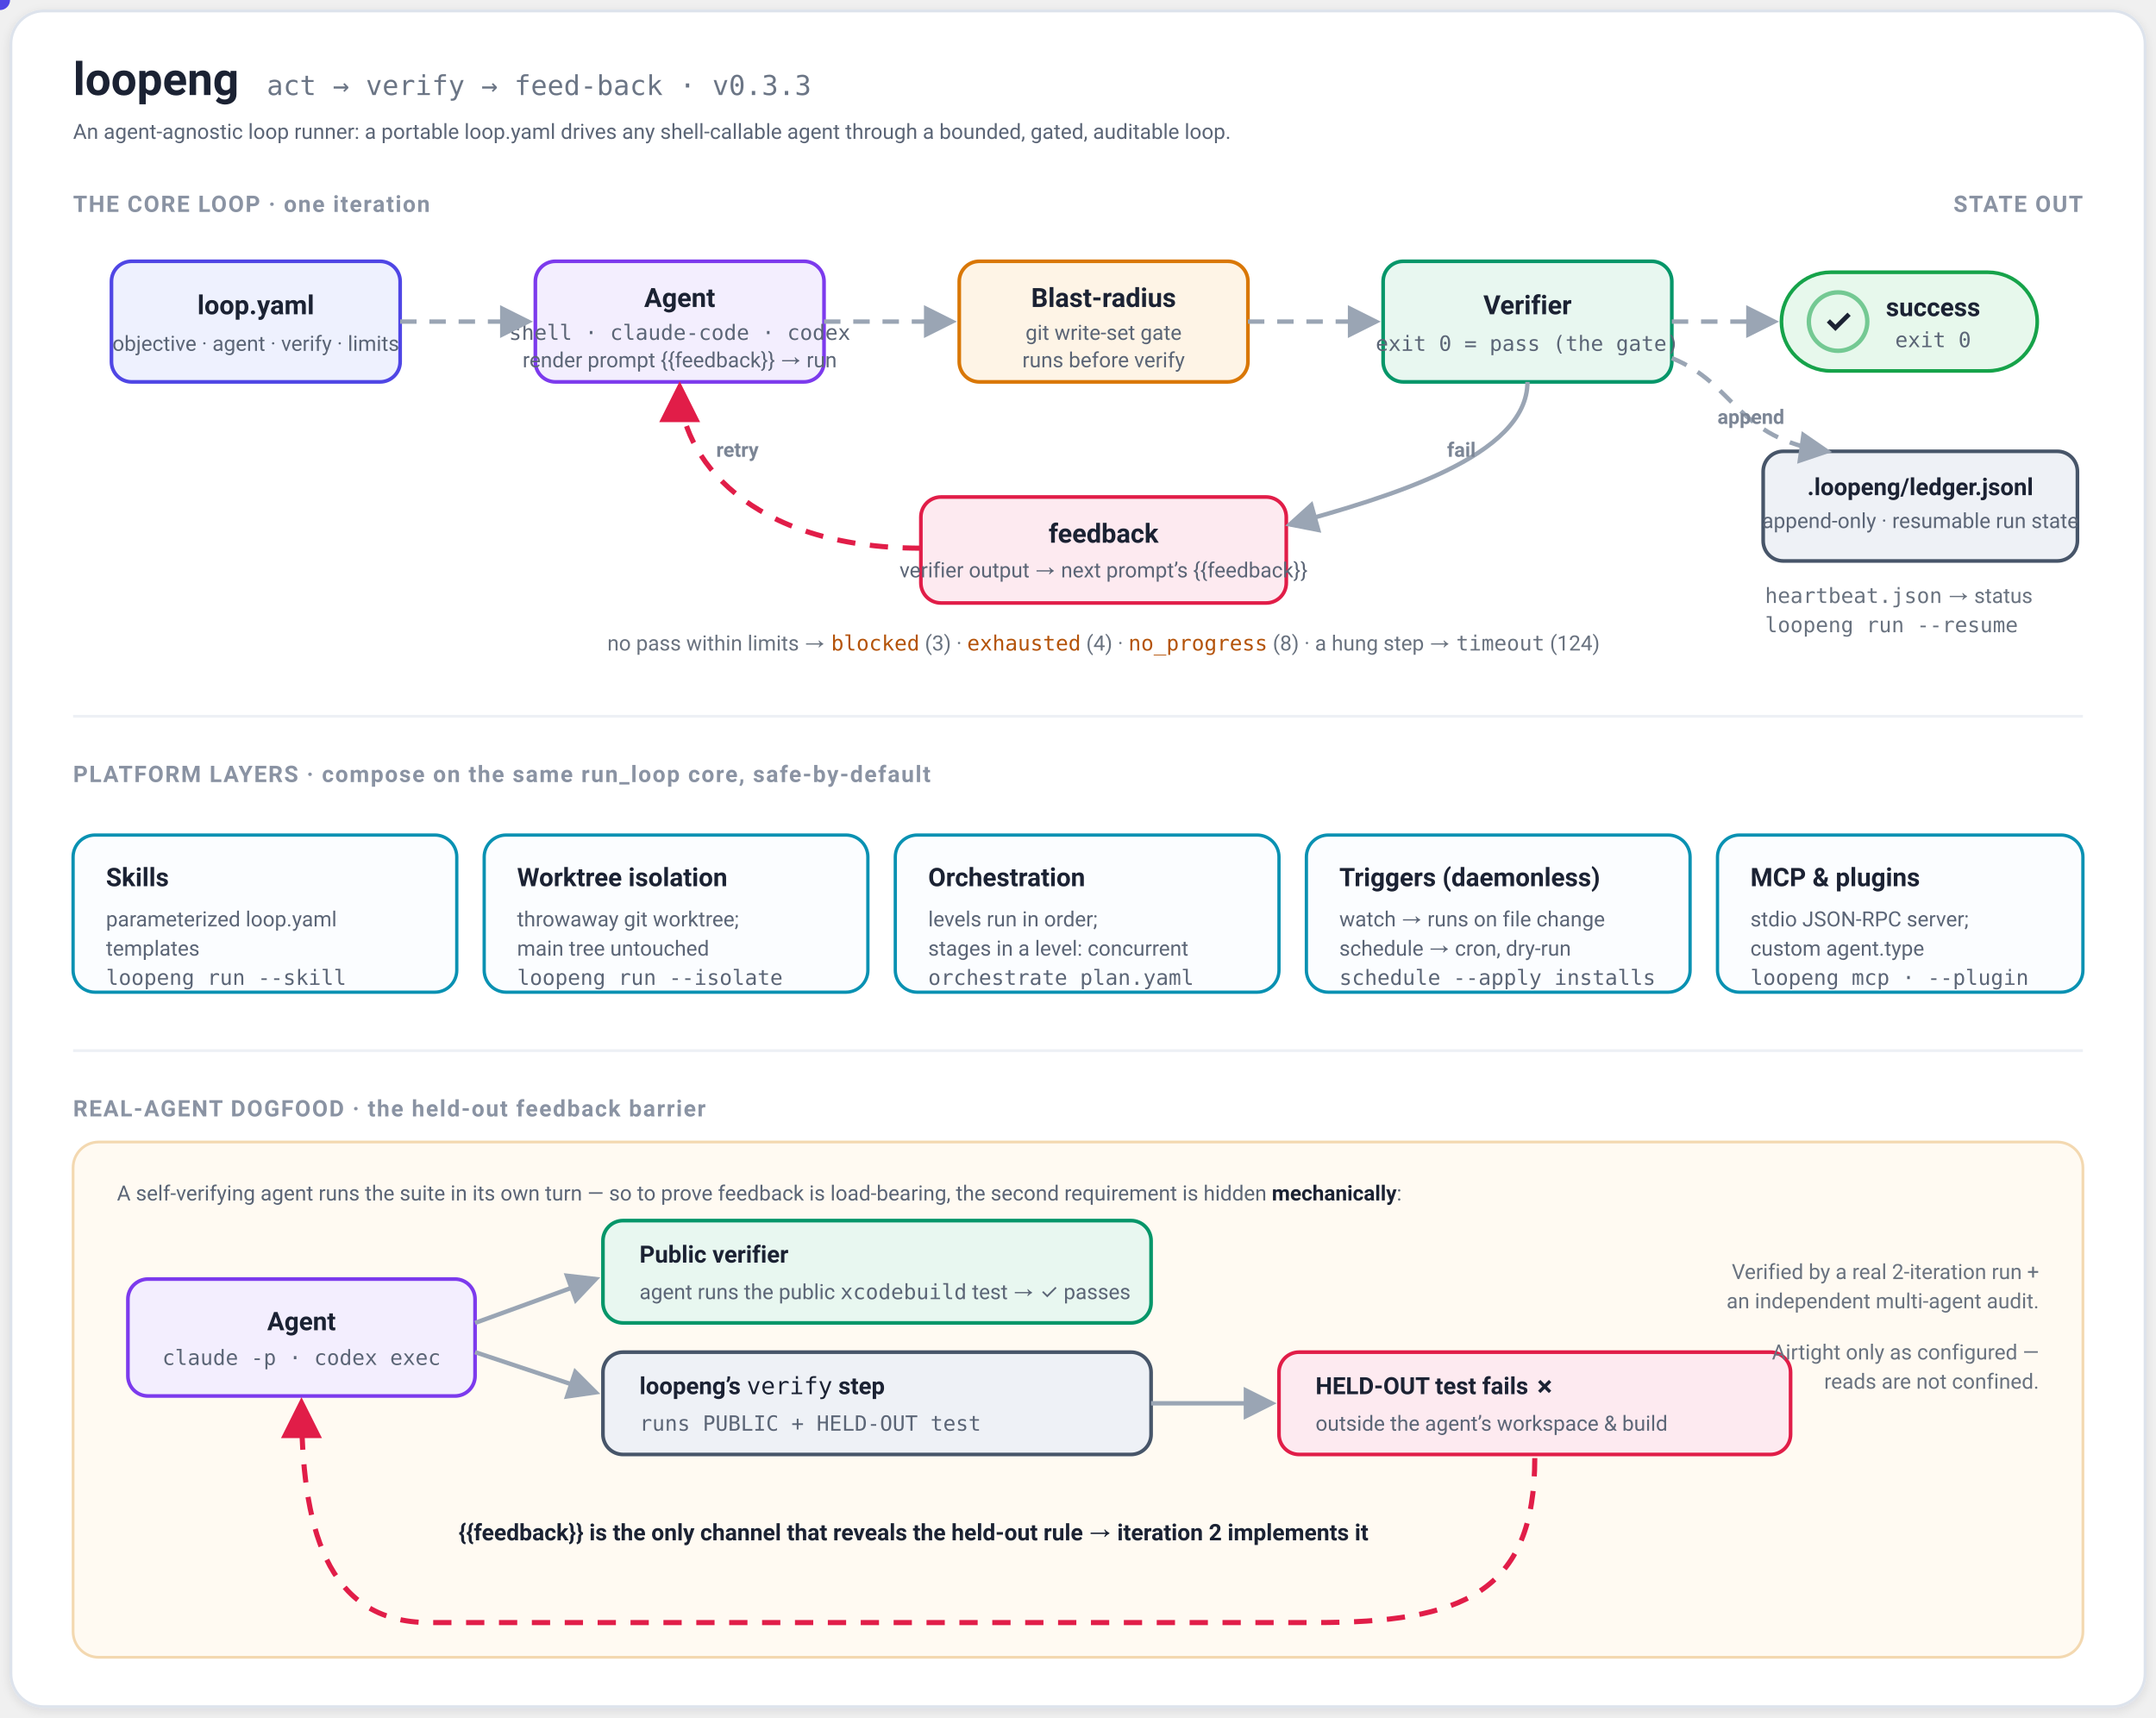
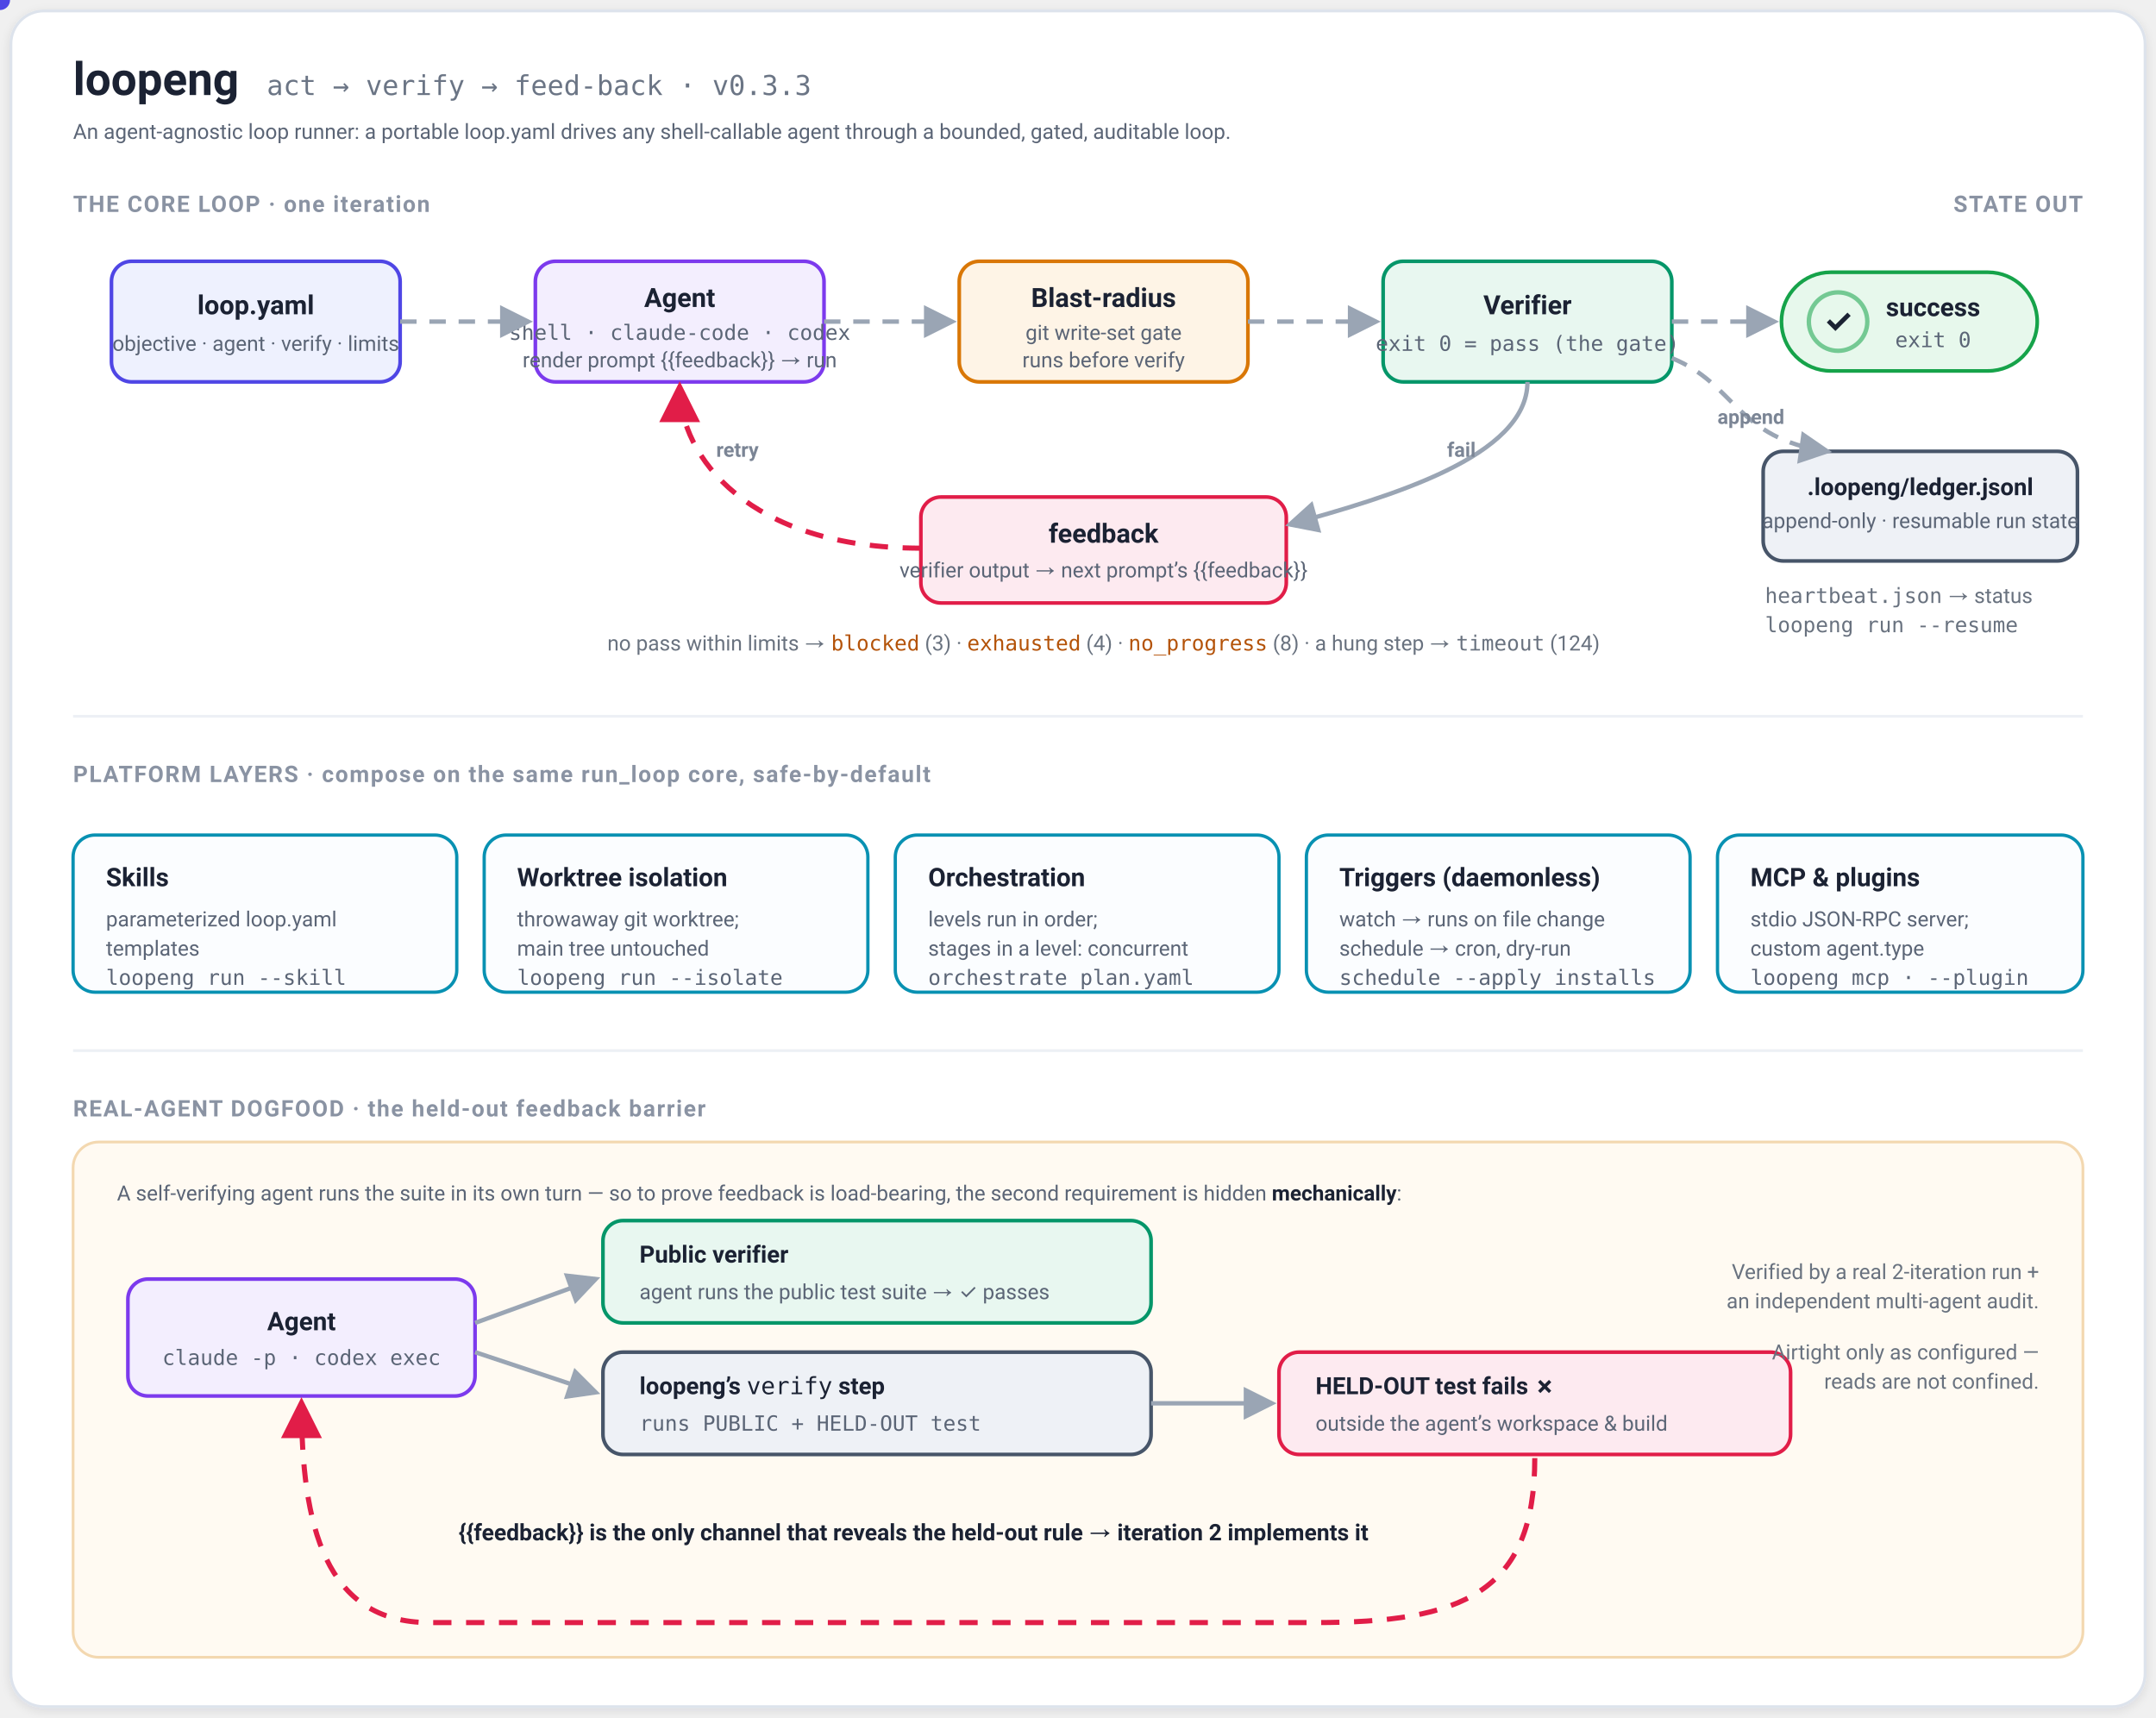
<svg xmlns="http://www.w3.org/2000/svg" viewBox="0 0 1180 940" width="1180" height="940" font-family="-apple-system,BlinkMacSystemFont,'Segoe UI',Roboto,Helvetica,Arial,sans-serif" role="img" aria-labelledby="t d">
  <defs>
    <style>
      .h    { font-weight:700; fill:#1b2233; }
      .sub  { font-size:11.5px; fill:#5b6576; }
      .mono { font-family:ui-monospace,SFMono-Regular,Menlo,Consolas,monospace; }
      .band { font-size:12.5px; font-weight:700; fill:#8a93a3; letter-spacing:.06em; }
      .note { font-size:11.5px; fill:#69727f; }
      .nodet{ font-size:14.5px; }
      .ar   { fill:none; stroke:#9aa5b4; stroke-width:2.4; }
      .arlbl{ font-size:11px; fill:#7b8595; font-weight:600; }
      .flow { stroke-dasharray:9 7; }
    </style>
    <marker id="ah" viewBox="0 0 10 10" refX="8.5" refY="5" markerWidth="7.5" markerHeight="7.5" orient="auto-start-reverse">
      <path d="M0,0 L10,5 L0,10 z" fill="#9aa5b4" />
    </marker>
    <marker id="ahF" viewBox="0 0 10 10" refX="8.5" refY="5" markerWidth="8" markerHeight="8" orient="auto-start-reverse">
      <path d="M0,0 L10,5 L0,10 z" fill="#e11d48" />
    </marker>
    <filter id="sh" x="-20%" y="-20%" width="140%" height="140%">
      <feDropShadow dx="0" dy="1.5" stdDeviation="2.4" flood-color="#1b2233" flood-opacity="0.10" />
    </filter>
    <path id="loopPath" fill="none" stroke="none" d="M372,176 H836 C 905,176 905,316 700,316 H508 C 405,316 372,250 372,209 Z" />
  </defs>
  <rect x="6" y="6" width="1168" height="928" rx="18" fill="#ffffff" stroke="#dde3ec" stroke-width="1.5" filter="url(#sh)" />
  <text x="40" y="52" class="h" font-size="25">loopeng</text>
  <text x="146" y="52" class="mono" font-size="15" fill="#6b7585">act → verify → feed-back · v0.3.3</text>
  <text x="40" y="76" class="sub" font-size="13">An agent-agnostic loop runner: a portable loop.yaml drives any shell-callable agent through a bounded, gated, auditable loop.</text>
  <text x="40" y="116" class="band">THE CORE LOOP  ·  one iteration</text>
  <g>
    <rect x="61" y="143" width="158" height="66" rx="11" fill="#eef1fe" stroke="#4f46e5" stroke-width="2" />
    <text x="140" y="172" text-anchor="middle" class="h nodet">loop.yaml</text>
    <text x="140" y="192" text-anchor="middle" class="sub">objective · agent · verify · limits</text>
  </g>
  <g>
    <rect x="293" y="143" width="158" height="66" rx="11" fill="#f3eefe" stroke="#7c3aed" stroke-width="2" />
    <text x="372" y="168" text-anchor="middle" class="h nodet">Agent</text>
    <text x="372" y="186" text-anchor="middle" class="sub mono">shell · claude-code · codex</text>
    <text x="372" y="201" text-anchor="middle" class="sub">render prompt {{feedback}} → run</text>
  </g>
  <g>
    <rect x="525" y="143" width="158" height="66" rx="11" fill="#fef4e6" stroke="#d97706" stroke-width="2" />
    <text x="604" y="168" text-anchor="middle" class="h nodet">Blast-radius</text>
    <text x="604" y="186" text-anchor="middle" class="sub">git write-set gate</text>
    <text x="604" y="201" text-anchor="middle" class="sub">runs before verify</text>
  </g>
  <g>
    <rect x="757" y="143" width="158" height="66" rx="11" fill="#e8f7f0" stroke="#059669" stroke-width="2" />
    <text x="836" y="172" text-anchor="middle" class="h nodet">Verifier</text>
    <text x="836" y="192" text-anchor="middle" class="sub mono">exit 0 = pass (the gate)</text>
  </g>
  <g>
    <rect x="975" y="149" width="140" height="54" rx="27" fill="#e7f8ec" stroke="#16a34a" stroke-width="2" />
    <circle cx="1006" cy="176" r="16" fill="none" stroke="#16a34a" stroke-width="2.4" opacity="0.55">
      <animate attributeName="r" values="13;19;13" dur="2.4s" repeatCount="indefinite" />
      <animate attributeName="opacity" values="0.55;0;0.55" dur="2.4s" repeatCount="indefinite" />
    </circle>
    <text x="1006" y="182" text-anchor="middle" class="h" font-size="18" fill="#16a34a">✓</text>
    <text x="1058" y="173" text-anchor="middle" class="h" font-size="14" fill="#15803d">success</text>
    <text x="1058" y="190" text-anchor="middle" class="sub mono">exit 0</text>
  </g>
  <g class="ar flow">
    <line x1="219" y1="176" x2="289" y2="176" marker-end="url(#ah)">
      <animate attributeName="stroke-dashoffset" values="0;-16" dur="0.9s" repeatCount="indefinite" />
    </line>
    <line x1="451" y1="176" x2="521" y2="176" marker-end="url(#ah)">
      <animate attributeName="stroke-dashoffset" values="0;-16" dur="0.9s" repeatCount="indefinite" />
    </line>
    <line x1="683" y1="176" x2="753" y2="176" marker-end="url(#ah)">
      <animate attributeName="stroke-dashoffset" values="0;-16" dur="0.9s" repeatCount="indefinite" />
    </line>
    <line x1="915" y1="176" x2="971" y2="176" marker-end="url(#ah)">
      <animate attributeName="stroke-dashoffset" values="0;-16" dur="0.9s" repeatCount="indefinite" />
    </line>
  </g>
  <g>
    <rect x="504" y="272" width="200" height="58" rx="11" fill="#fdeaf0" stroke="#e11d48" stroke-width="2" />
    <text x="604" y="297" text-anchor="middle" class="h nodet" fill="#be123c">feedback</text>
    <text x="604" y="316" text-anchor="middle" class="sub">verifier output → next prompt’s {{feedback}}</text>
  </g>
  <path class="ar" d="M836,209 C 836,250 760,272 706,287" marker-end="url(#ah)" />
  <text x="792" y="250" class="arlbl">fail</text>
  <path d="M504,300 C 410,300 372,250 372,212" fill="none" stroke="#e11d48" stroke-width="2.8" stroke-dasharray="10 8" marker-end="url(#ahF)">
    <animate attributeName="stroke-dashoffset" values="0;-18" dur="0.7s" repeatCount="indefinite" />
  </path>
  <text x="392" y="250" class="arlbl" fill="#be123c">retry</text>
  <circle r="5.5" fill="#4f46e5">
    <animateMotion dur="5.5s" repeatCount="indefinite" rotate="auto" keyPoints="0;1" keyTimes="0;1" calcMode="linear">
      <mpath href="#loopPath" />
    </animateMotion>
  </circle>
  <text x="604" y="356" text-anchor="middle" class="note">no pass within limits → <tspan class="mono" fill="#b45309">blocked</tspan> (3) · <tspan class="mono" fill="#b45309">exhausted</tspan> (4) · <tspan class="mono" fill="#b45309">no_progress</tspan> (8)  ·  a hung step → <tspan class="mono">timeout</tspan> (124)</text>
  <text x="1140" y="116" text-anchor="end" class="band">STATE OUT</text>
  <g>
    <rect x="965" y="247" width="172" height="60" rx="11" fill="#eef1f6" stroke="#475569" stroke-width="2" />
    <text x="1051" y="271" text-anchor="middle" class="h" font-size="13">.loopeng/ledger.jsonl</text>
    <text x="1051" y="289" text-anchor="middle" class="sub">append-only · resumable run state</text>
  </g>
  <path class="ar flow" d="M915,196 C 950,210 950,240 1000,247" marker-end="url(#ah)">
    <animate attributeName="stroke-dashoffset" values="0;-16" dur="1s" repeatCount="indefinite" />
  </path>
  <text x="940" y="232" class="arlbl">append</text>
  <text x="966" y="330" class="note">
    <tspan class="mono">heartbeat.json</tspan> → status</text>
  <text x="966" y="346" class="note">
    <tspan class="mono">loopeng run --resume</tspan>
  </text>
  <line x1="40" y1="392" x2="1140" y2="392" stroke="#edf0f5" stroke-width="1.5" />
  <text x="40" y="428" class="band">PLATFORM LAYERS  ·  compose on the same run_loop core, safe-by-default</text>
  <g>
    <g>
      <rect x="40" y="457" width="210" height="86" rx="12" fill="#fbfdff" stroke="#0891b2" stroke-width="1.8" />
      <text x="58" y="485" class="h" font-size="14">Skills</text>
      <text x="58" y="507" class="sub">parameterized loop.yaml</text>
      <text x="58" y="523" class="sub">templates</text>
      <text x="58" y="539" class="sub mono" fill="#0e7490">loopeng run --skill</text>
    </g>
    <g>
      <rect x="265" y="457" width="210" height="86" rx="12" fill="#fbfdff" stroke="#0891b2" stroke-width="1.8" />
      <text x="283" y="485" class="h" font-size="14">Worktree isolation</text>
      <text x="283" y="507" class="sub">throwaway git worktree;</text>
      <text x="283" y="523" class="sub">main tree untouched</text>
      <text x="283" y="539" class="sub mono" fill="#0e7490">loopeng run --isolate</text>
    </g>
    <g>
      <rect x="490" y="457" width="210" height="86" rx="12" fill="#fbfdff" stroke="#0891b2" stroke-width="1.8" />
      <text x="508" y="485" class="h" font-size="14">Orchestration</text>
      <text x="508" y="507" class="sub">levels run in order;</text>
      <text x="508" y="523" class="sub">stages in a level: concurrent</text>
      <text x="508" y="539" class="sub mono" fill="#0e7490">orchestrate plan.yaml</text>
    </g>
    <g>
      <rect x="715" y="457" width="210" height="86" rx="12" fill="#fbfdff" stroke="#0891b2" stroke-width="1.8" />
      <text x="733" y="485" class="h" font-size="14">Triggers (daemonless)</text>
      <text x="733" y="507" class="sub">watch → runs on file change</text>
      <text x="733" y="523" class="sub">schedule → cron, dry-run</text>
      <text x="733" y="539" class="sub mono" fill="#0e7490">schedule --apply installs</text>
    </g>
    <g>
      <rect x="940" y="457" width="200" height="86" rx="12" fill="#fbfdff" stroke="#0891b2" stroke-width="1.8" />
      <text x="958" y="485" class="h" font-size="14">MCP &amp; plugins</text>
      <text x="958" y="507" class="sub">stdio JSON-RPC server;</text>
      <text x="958" y="523" class="sub">custom agent.type</text>
      <text x="958" y="539" class="sub mono" fill="#0e7490">loopeng mcp · --plugin</text>
    </g>
  </g>
  <line x1="40" y1="575" x2="1140" y2="575" stroke="#edf0f5" stroke-width="1.5" />
  <text x="40" y="611" class="band" fill="#b45309">REAL-AGENT DOGFOOD  ·  the held-out feedback barrier</text>
  <rect x="40" y="625" width="1100" height="282" rx="14" fill="#fffaf2" stroke="#f3d8b0" stroke-width="1.5" />
  <text x="64" y="657" class="sub" font-size="12.5">A self-verifying agent runs the suite in its own turn — so to prove feedback is load-bearing, the second requirement is hidden <tspan class="h" fill="#92400e">mechanically</tspan>:</text>
  <g>
    <rect x="70" y="700" width="190" height="64" rx="11" fill="#f3eefe" stroke="#7c3aed" stroke-width="2" />
    <text x="165" y="728" text-anchor="middle" class="h" font-size="14">Agent</text>
    <text x="165" y="747" text-anchor="middle" class="sub mono">claude -p · codex exec</text>
  </g>
  <g>
    <rect x="330" y="668" width="300" height="56" rx="11" fill="#e8f7f0" stroke="#059669" stroke-width="2" />
    <text x="350" y="691" class="h" font-size="13">Public verifier</text>
-     <text x="350" y="711" class="sub">agent runs the public <tspan class="mono">xcodebuild</tspan> test → ✓ passes</text>
+     <text x="350" y="711" class="sub">agent runs the public test suite → ✓ passes</text>
  </g>
  <g>
    <rect x="330" y="740" width="300" height="56" rx="11" fill="#eef1f6" stroke="#475569" stroke-width="2" />
    <text x="350" y="763" class="h" font-size="13">loopeng’s <tspan class="mono" font-weight="400">verify</tspan> step</text>
    <text x="350" y="783" class="sub mono">runs PUBLIC + HELD-OUT test</text>
  </g>
  <g>
    <rect x="700" y="740" width="280" height="56" rx="11" fill="#fdeaf0" stroke="#e11d48" stroke-width="2" />
    <text x="720" y="763" class="h" font-size="13" fill="#be123c">HELD-OUT test fails ✗</text>
    <text x="720" y="783" class="sub">outside the agent’s workspace &amp; build</text>
  </g>
  <line class="ar" x1="260" y1="724" x2="326" y2="700" marker-end="url(#ah)" />
  <line class="ar" x1="260" y1="740" x2="326" y2="762" marker-end="url(#ah)" />
  <line class="ar" x1="630" y1="768" x2="696" y2="768" marker-end="url(#ah)" />
  <path d="M840,798 C 840,872 800,888 720,888 H235 C 178,888 165,835 165,768" fill="none" stroke="#e11d48" stroke-width="2.8" stroke-dasharray="10 8" marker-end="url(#ahF)">
    <animate attributeName="stroke-dashoffset" values="0;-18" dur="0.7s" repeatCount="indefinite" />
  </path>
  <text x="500" y="843" text-anchor="middle" class="h" font-size="12.5" fill="#be123c">{{feedback}} is the only channel that reveals the held-out rule → iteration 2 implements it</text>
  <text x="1116" y="700" text-anchor="end" class="note" font-size="11">Verified by a real 2-iteration run +</text>
  <text x="1116" y="716" text-anchor="end" class="note" font-size="11">an independent multi-agent audit.</text>
  <text x="1116" y="744" text-anchor="end" class="note" font-size="11" fill="#b45309">Airtight only as configured —</text>
  <text x="1116" y="760" text-anchor="end" class="note" font-size="11" fill="#b45309">reads are not confined.</text>
</svg>
